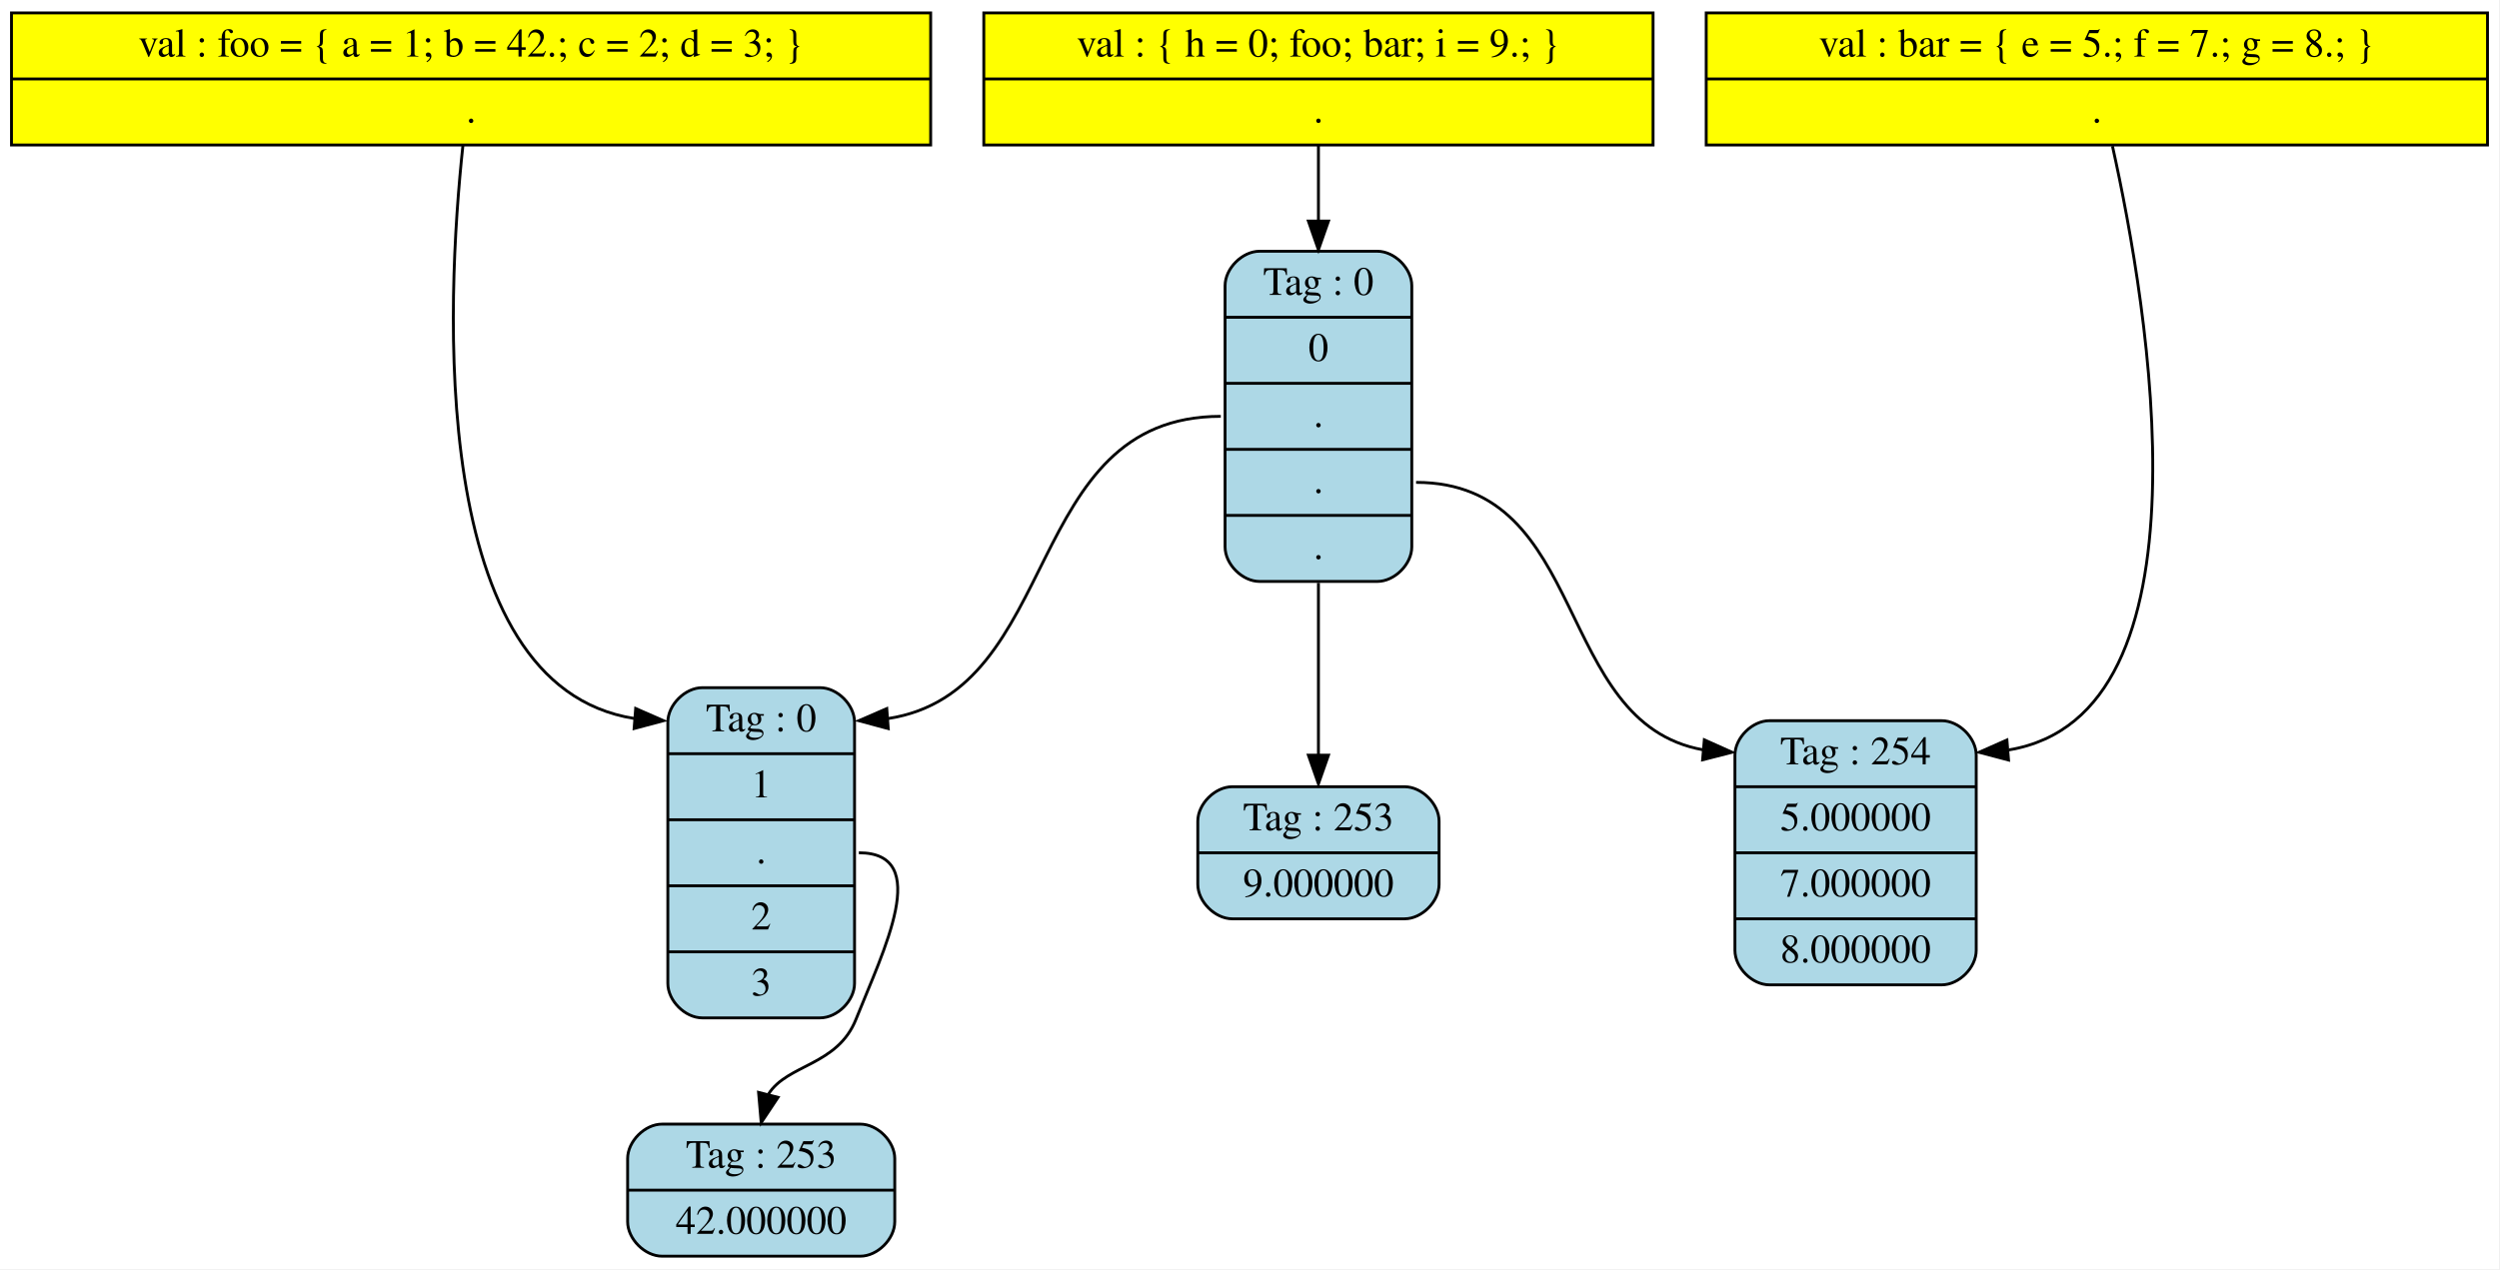
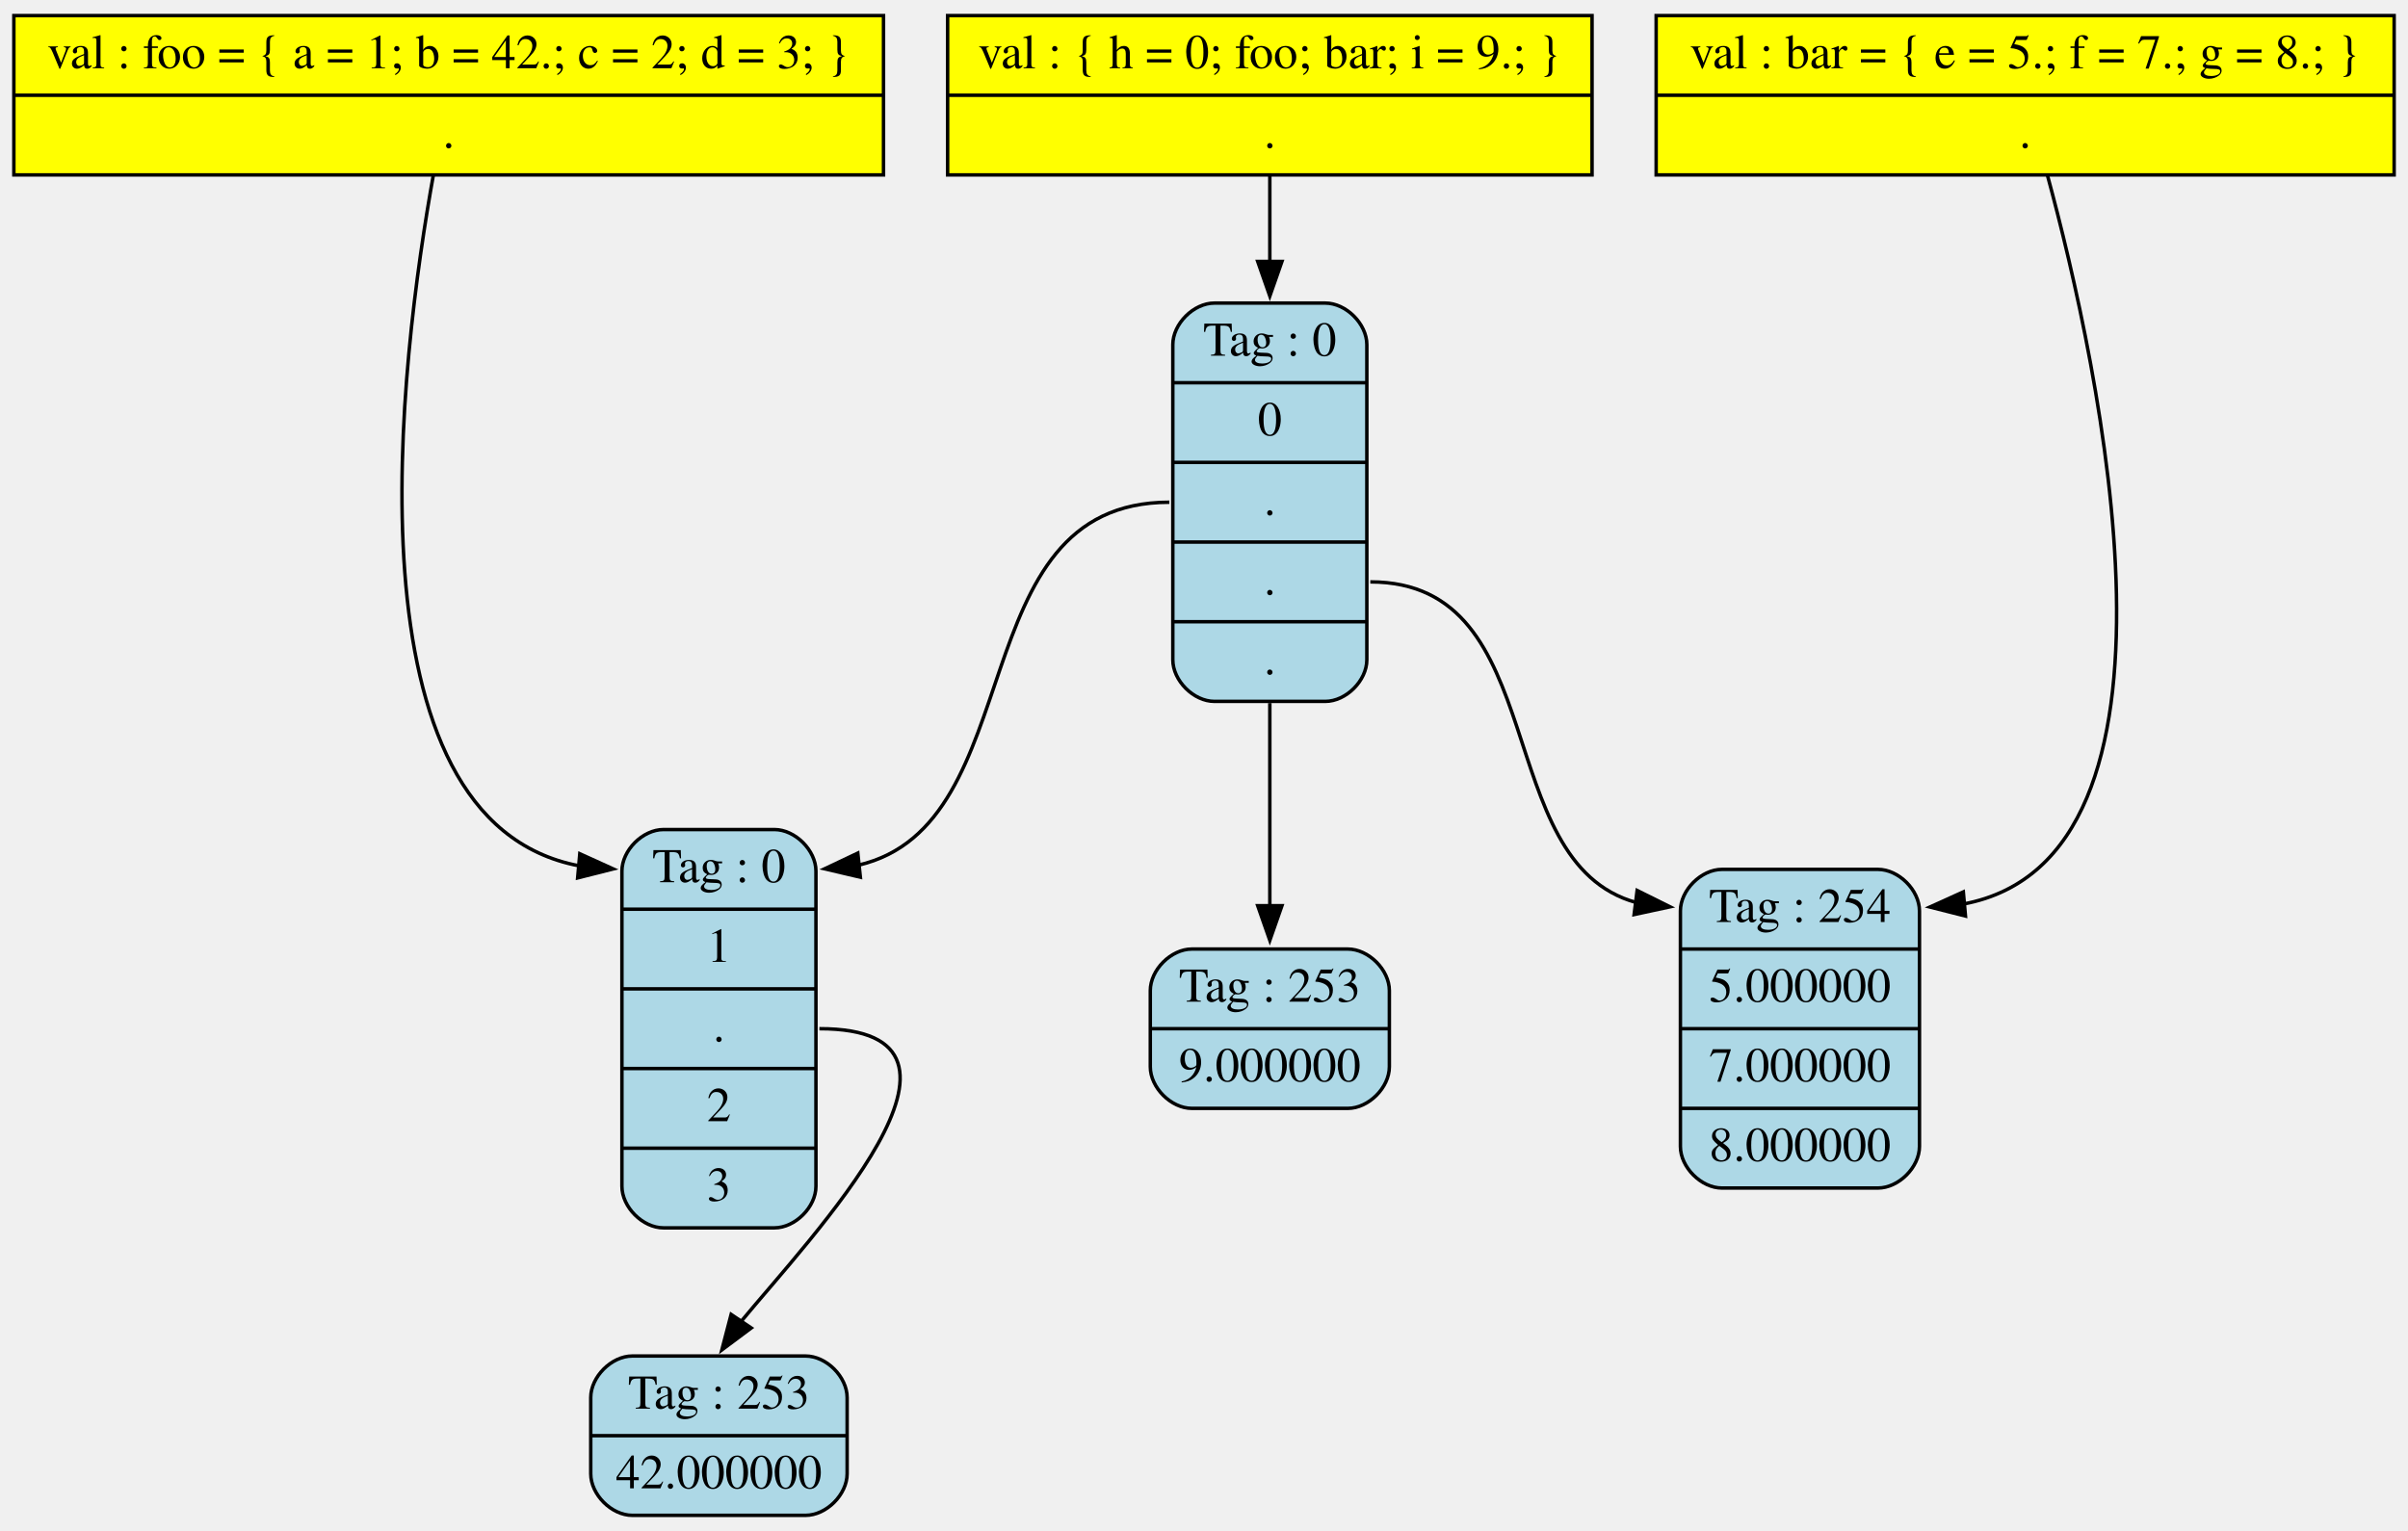
- <svg xmlns="http://www.w3.org/2000/svg" width="870pt" height="442pt" viewBox="0.00 0.00 870.00 442.00">
+ <svg xmlns="http://www.w3.org/2000/svg" width="695pt" height="442pt" viewBox="0.00 0.00 695.00 442.00">
  <g id="graph0" class="graph" transform="scale(1 1) rotate(0) translate(4 438)">
-     <polygon fill="white" stroke="transparent" points="-4,4 -4,-438 866,-438 866,4 -4,4" />
    <g id="node1" class="node">
-       <polygon fill="yellow" stroke="black" points="0,-387.5 0,-433.5 320,-433.5 320,-387.5 0,-387.5" />
-       <text text-anchor="middle" x="160" y="-418.3" font-family="Times,serif" font-size="14.00">val : foo = { a = 1; b = 42.; c = 2; d = 3; }</text>
-       <polyline fill="none" stroke="black" points="0,-410.5 320,-410.5 " />
-       <text text-anchor="middle" x="160" y="-395.3" font-family="Times,serif" font-size="14.00">.</text>
+       <polygon fill="yellow" stroke="black" points="269.5,-387.5 269.5,-433.5 455.5,-433.5 455.5,-387.5 269.5,-387.5" />
+       <text text-anchor="middle" x="362.5" y="-418.3" font-family="Times,serif" font-size="14.00">val : { h = 0; foo; bar; i = 9.; }</text>
+       <polyline fill="none" stroke="black" points="269.5,-410.5 455.5,-410.5" />
+       <text text-anchor="middle" x="362.5" y="-395.3" font-family="Times,serif" font-size="14.00">.</text>
+     </g>
+     <g id="node7" class="node">
+       <path fill="lightblue" stroke="black" d="M346.5,-235.5C346.5,-235.5 378.5,-235.5 378.5,-235.5 384.5,-235.5 390.5,-241.5 390.5,-247.5 390.5,-247.5 390.5,-338.5 390.5,-338.5 390.5,-344.5 384.5,-350.5 378.5,-350.5 378.5,-350.5 346.5,-350.5 346.5,-350.5 340.5,-350.5 334.5,-344.5 334.5,-338.5 334.5,-338.5 334.5,-247.5 334.5,-247.5 334.5,-241.5 340.5,-235.5 346.5,-235.5" />
+       <text text-anchor="middle" x="362.5" y="-335.3" font-family="Times,serif" font-size="14.00">Tag : 0</text>
+       <polyline fill="none" stroke="black" points="334.5,-327.5 390.5,-327.5" />
+       <text text-anchor="middle" x="362.5" y="-312.3" font-family="Times,serif" font-size="14.00">0</text>
+       <polyline fill="none" stroke="black" points="334.5,-304.5 390.5,-304.5" />
+       <text text-anchor="middle" x="362.5" y="-289.3" font-family="Times,serif" font-size="14.00">.</text>
+       <polyline fill="none" stroke="black" points="334.5,-281.5 390.5,-281.5" />
+       <text text-anchor="middle" x="362.5" y="-266.3" font-family="Times,serif" font-size="14.00">.</text>
+       <polyline fill="none" stroke="black" points="334.5,-258.5 390.5,-258.5" />
+       <text text-anchor="middle" x="362.5" y="-243.3" font-family="Times,serif" font-size="14.00">.</text>
+     </g>
+     <g id="edge4" class="edge">
+       <path fill="none" stroke="black" d="M362.5,-387.55C362.5,-379.92 362.5,-371.07 362.5,-362.33" />
+       <polygon fill="black" stroke="black" points="366,-362.51 362.5,-352.51 359,-362.51 366,-362.51" />
+     </g>
+     <g id="node2" class="node">
+       <polygon fill="yellow" stroke="black" points="474,-387.5 474,-433.5 687,-433.5 687,-387.5 474,-387.5" />
+       <text text-anchor="middle" x="580.5" y="-418.3" font-family="Times,serif" font-size="14.00">val : bar = { e = 5.; f = 7.; g = 8.; }</text>
+       <polyline fill="none" stroke="black" points="474,-410.5 687,-410.5" />
+       <text text-anchor="middle" x="580.5" y="-395.3" font-family="Times,serif" font-size="14.00">.</text>
+     </g>
+     <g id="node6" class="node">
+       <path fill="lightblue" stroke="black" d="M493,-95C493,-95 538,-95 538,-95 544,-95 550,-101 550,-107 550,-107 550,-175 550,-175 550,-181 544,-187 538,-187 538,-187 493,-187 493,-187 487,-187 481,-181 481,-175 481,-175 481,-107 481,-107 481,-101 487,-95 493,-95" />
+       <text text-anchor="middle" x="515.5" y="-171.8" font-family="Times,serif" font-size="14.00">Tag : 254</text>
+       <polyline fill="none" stroke="black" points="481,-164 550,-164" />
+       <text text-anchor="middle" x="515.5" y="-148.8" font-family="Times,serif" font-size="14.00">5.000000</text>
+       <polyline fill="none" stroke="black" points="481,-141 550,-141" />
+       <text text-anchor="middle" x="515.5" y="-125.8" font-family="Times,serif" font-size="14.00">7.000000</text>
+       <polyline fill="none" stroke="black" points="481,-118 550,-118" />
+       <text text-anchor="middle" x="515.5" y="-102.8" font-family="Times,serif" font-size="14.00">8.000000</text>
+     </g>
+     <g id="edge3" class="edge">
+       <path fill="none" stroke="black" d="M586.9,-387.53C601.93,-332.13 633.15,-190.17 562.65,-176.99" />
+       <polygon fill="black" stroke="black" points="563.28,-173.53 553.01,-176.13 562.66,-180.5 563.28,-173.53" />
+     </g>
+     <g id="node3" class="node">
+       <polygon fill="yellow" stroke="black" points="0,-387.5 0,-433.5 251,-433.5 251,-387.5 0,-387.5" />
+       <text text-anchor="middle" x="125.5" y="-418.3" font-family="Times,serif" font-size="14.00">val : foo = { a = 1; b = 42.; c = 2; d = 3; }</text>
+       <polyline fill="none" stroke="black" points="0,-410.5 251,-410.5" />
+       <text text-anchor="middle" x="125.5" y="-395.3" font-family="Times,serif" font-size="14.00">.</text>
    </g>
    <g id="node4" class="node">
-       <path fill="lightblue" stroke="black" d="M240.5,-83.5C240.5,-83.5 281.5,-83.5 281.5,-83.5 287.5,-83.5 293.5,-89.5 293.5,-95.5 293.5,-95.5 293.5,-186.5 293.5,-186.5 293.5,-192.5 287.5,-198.5 281.5,-198.5 281.5,-198.5 240.5,-198.5 240.5,-198.5 234.5,-198.5 228.5,-192.5 228.5,-186.5 228.5,-186.5 228.5,-95.5 228.5,-95.5 228.5,-89.5 234.5,-83.5 240.5,-83.5" />
-       <text text-anchor="middle" x="261" y="-183.3" font-family="Times,serif" font-size="14.00">Tag : 0</text>
-       <polyline fill="none" stroke="black" points="228.5,-175.5 293.5,-175.5 " />
-       <text text-anchor="middle" x="261" y="-160.3" font-family="Times,serif" font-size="14.00">1</text>
-       <polyline fill="none" stroke="black" points="228.5,-152.5 293.5,-152.5 " />
-       <text text-anchor="middle" x="261" y="-137.3" font-family="Times,serif" font-size="14.00">.</text>
-       <polyline fill="none" stroke="black" points="228.5,-129.5 293.5,-129.5 " />
-       <text text-anchor="middle" x="261" y="-114.3" font-family="Times,serif" font-size="14.00">2</text>
-       <polyline fill="none" stroke="black" points="228.5,-106.5 293.5,-106.5 " />
-       <text text-anchor="middle" x="261" y="-91.3" font-family="Times,serif" font-size="14.00">3</text>
+       <path fill="lightblue" stroke="black" d="M187.5,-83.5C187.5,-83.5 219.5,-83.5 219.5,-83.5 225.5,-83.5 231.5,-89.5 231.5,-95.5 231.5,-95.5 231.5,-186.5 231.5,-186.5 231.5,-192.5 225.5,-198.5 219.5,-198.5 219.5,-198.5 187.5,-198.5 187.5,-198.5 181.5,-198.5 175.5,-192.5 175.5,-186.5 175.5,-186.5 175.5,-95.5 175.5,-95.5 175.5,-89.5 181.5,-83.5 187.5,-83.5" />
+       <text text-anchor="middle" x="203.5" y="-183.3" font-family="Times,serif" font-size="14.00">Tag : 0</text>
+       <polyline fill="none" stroke="black" points="175.5,-175.5 231.5,-175.5" />
+       <text text-anchor="middle" x="203.5" y="-160.3" font-family="Times,serif" font-size="14.00">1</text>
+       <polyline fill="none" stroke="black" points="175.5,-152.5 231.5,-152.5" />
+       <text text-anchor="middle" x="203.5" y="-137.3" font-family="Times,serif" font-size="14.00">.</text>
+       <polyline fill="none" stroke="black" points="175.5,-129.5 231.5,-129.5" />
+       <text text-anchor="middle" x="203.5" y="-114.3" font-family="Times,serif" font-size="14.00">2</text>
+       <polyline fill="none" stroke="black" points="175.5,-106.5 231.5,-106.5" />
+       <text text-anchor="middle" x="203.5" y="-91.3" font-family="Times,serif" font-size="14.00">3</text>
    </g>
    <g id="edge1" class="edge">
-       <path fill="none" stroke="black" d="M157.16,-387.35C151.41,-333.49 144.52,-199.22 216.78,-187.78" />
-       <polygon fill="black" stroke="black" points="217.3,-191.25 227,-187 216.76,-184.27 217.3,-191.25" />
-     </g>
-     <g id="node2" class="node">
-       <polygon fill="yellow" stroke="black" points="590,-387.5 590,-433.5 862,-433.5 862,-387.5 590,-387.5" />
-       <text text-anchor="middle" x="726" y="-418.3" font-family="Times,serif" font-size="14.00">val : bar = { e = 5.; f = 7.; g = 8.; }</text>
-       <polyline fill="none" stroke="black" points="590,-410.5 862,-410.5 " />
-       <text text-anchor="middle" x="726" y="-395.3" font-family="Times,serif" font-size="14.00">.</text>
-     </g>
-     <g id="node6" class="node">
-       <path fill="lightblue" stroke="black" d="M612,-95C612,-95 672,-95 672,-95 678,-95 684,-101 684,-107 684,-107 684,-175 684,-175 684,-181 678,-187 672,-187 672,-187 612,-187 612,-187 606,-187 600,-181 600,-175 600,-175 600,-107 600,-107 600,-101 606,-95 612,-95" />
-       <text text-anchor="middle" x="642" y="-171.8" font-family="Times,serif" font-size="14.00">Tag : 254</text>
-       <polyline fill="none" stroke="black" points="600,-164 684,-164 " />
-       <text text-anchor="middle" x="642" y="-148.8" font-family="Times,serif" font-size="14.00">5.000000</text>
-       <polyline fill="none" stroke="black" points="600,-141 684,-141 " />
-       <text text-anchor="middle" x="642" y="-125.8" font-family="Times,serif" font-size="14.00">7.000000</text>
-       <polyline fill="none" stroke="black" points="600,-118 684,-118 " />
-       <text text-anchor="middle" x="642" y="-102.8" font-family="Times,serif" font-size="14.00">8.000000</text>
-     </g>
-     <g id="edge3" class="edge">
-       <path fill="none" stroke="black" d="M731.43,-387.11C743.86,-331.18 768.01,-188.95 695.38,-176.83" />
-       <polygon fill="black" stroke="black" points="695.25,-173.3 685,-176 694.69,-180.28 695.25,-173.3" />
-     </g>
-     <g id="node3" class="node">
-       <polygon fill="yellow" stroke="black" points="338.5,-387.5 338.5,-433.5 571.5,-433.5 571.5,-387.5 338.5,-387.5" />
-       <text text-anchor="middle" x="455" y="-418.3" font-family="Times,serif" font-size="14.00">val : { h = 0; foo; bar; i = 9.; }</text>
-       <polyline fill="none" stroke="black" points="338.5,-410.5 571.5,-410.5 " />
-       <text text-anchor="middle" x="455" y="-395.3" font-family="Times,serif" font-size="14.00">.</text>
-     </g>
-     <g id="node7" class="node">
-       <path fill="lightblue" stroke="black" d="M434.5,-235.5C434.5,-235.5 475.5,-235.5 475.5,-235.5 481.5,-235.5 487.5,-241.5 487.5,-247.5 487.5,-247.5 487.5,-338.5 487.5,-338.5 487.5,-344.5 481.5,-350.5 475.5,-350.5 475.5,-350.5 434.5,-350.5 434.5,-350.5 428.5,-350.5 422.5,-344.5 422.5,-338.5 422.5,-338.5 422.5,-247.5 422.5,-247.5 422.5,-241.5 428.5,-235.5 434.5,-235.5" />
-       <text text-anchor="middle" x="455" y="-335.3" font-family="Times,serif" font-size="14.00">Tag : 0</text>
-       <polyline fill="none" stroke="black" points="422.5,-327.5 487.5,-327.5 " />
-       <text text-anchor="middle" x="455" y="-312.3" font-family="Times,serif" font-size="14.00">0</text>
-       <polyline fill="none" stroke="black" points="422.5,-304.5 487.5,-304.5 " />
-       <text text-anchor="middle" x="455" y="-289.3" font-family="Times,serif" font-size="14.00">.</text>
-       <polyline fill="none" stroke="black" points="422.5,-281.5 487.5,-281.5 " />
-       <text text-anchor="middle" x="455" y="-266.3" font-family="Times,serif" font-size="14.00">.</text>
-       <polyline fill="none" stroke="black" points="422.5,-258.5 487.5,-258.5 " />
-       <text text-anchor="middle" x="455" y="-243.3" font-family="Times,serif" font-size="14.00">.</text>
-     </g>
-     <g id="edge4" class="edge">
-       <path fill="none" stroke="black" d="M455,-387.28C455,-379.34 455,-370.11 455,-361.06" />
-       <polygon fill="black" stroke="black" points="458.5,-361 455,-351 451.5,-361 458.5,-361" />
+       <path fill="none" stroke="black" d="M121.13,-387.76C111.52,-334.51 94.58,-200.93 163.24,-188.01" />
+       <polygon fill="black" stroke="black" points="163.34,-191.51 172.99,-187.13 162.72,-184.54 163.34,-191.51" />
    </g>
    <g id="node5" class="node">
-       <path fill="lightblue" stroke="black" d="M226.5,-0.5C226.5,-0.5 295.5,-0.5 295.5,-0.5 301.5,-0.5 307.5,-6.5 307.5,-12.5 307.5,-12.5 307.5,-34.5 307.5,-34.5 307.5,-40.5 301.5,-46.5 295.5,-46.5 295.5,-46.5 226.5,-46.5 226.5,-46.5 220.5,-46.5 214.5,-40.5 214.5,-34.5 214.5,-34.5 214.5,-12.5 214.5,-12.5 214.5,-6.5 220.5,-0.5 226.5,-0.5" />
-       <text text-anchor="middle" x="261" y="-31.3" font-family="Times,serif" font-size="14.00">Tag : 253</text>
-       <polyline fill="none" stroke="black" points="214.5,-23.5 307.5,-23.5 " />
-       <text text-anchor="middle" x="261" y="-8.3" font-family="Times,serif" font-size="14.00">42.000000</text>
+       <path fill="lightblue" stroke="black" d="M178.5,-0.5C178.5,-0.5 228.5,-0.5 228.5,-0.5 234.5,-0.5 240.5,-6.5 240.5,-12.5 240.5,-12.5 240.5,-34.5 240.5,-34.5 240.5,-40.5 234.5,-46.5 228.5,-46.5 228.5,-46.5 178.5,-46.5 178.5,-46.5 172.5,-46.5 166.5,-40.5 166.5,-34.5 166.5,-34.5 166.5,-12.5 166.5,-12.5 166.5,-6.5 172.5,-0.5 178.5,-0.5" />
+       <text text-anchor="middle" x="203.5" y="-31.3" font-family="Times,serif" font-size="14.00">Tag : 253</text>
+       <polyline fill="none" stroke="black" points="166.5,-23.5 240.5,-23.5" />
+       <text text-anchor="middle" x="203.5" y="-8.3" font-family="Times,serif" font-size="14.00">42.000000</text>
    </g>
    <g id="edge2" class="edge">
-       <path fill="none" stroke="black" d="M295,-141C320.78,-141 303.55,-106.95 294,-83 287.53,-66.78 270.1,-67.41 263.54,-56.96" />
-       <polygon fill="black" stroke="black" points="266.87,-55.82 261,-47 260.08,-57.56 266.87,-55.82" />
+       <path fill="none" stroke="black" d="M232.5,-141C287.87,-141 229.78,-80.61 209.75,-56.3" />
+       <polygon fill="black" stroke="black" points="212.83,-54.6 204.34,-48.26 207.02,-58.51 212.83,-54.6" />
    </g>
    <g id="edge5" class="edge">
-       <path fill="none" stroke="black" d="M421,-293C351.39,-293 366.42,-197.1 305.07,-187.73" />
-       <polygon fill="black" stroke="black" points="305.23,-184.24 295,-187 304.72,-191.22 305.23,-184.24" />
+       <path fill="none" stroke="black" d="M333.5,-293C272.49,-293 294.3,-199.84 243.64,-188.19" />
+       <polygon fill="black" stroke="black" points="244.32,-184.74 234,-187.16 243.58,-191.7 244.32,-184.74" />
    </g>
    <g id="edge6" class="edge">
-       <path fill="none" stroke="black" d="M489,-270C549.67,-270 536.53,-186.35 588.84,-176.87" />
-       <polygon fill="black" stroke="black" points="589.34,-180.34 599,-176 588.74,-173.37 589.34,-180.34" />
+       <path fill="none" stroke="black" d="M391.5,-270C444.59,-270 425.66,-189.1 468.34,-177.4" />
+       <polygon fill="black" stroke="black" points="468.51,-180.91 478,-176.19 467.64,-173.96 468.51,-180.91" />
    </g>
    <g id="node8" class="node">
-       <path fill="lightblue" stroke="black" d="M425,-118C425,-118 485,-118 485,-118 491,-118 497,-124 497,-130 497,-130 497,-152 497,-152 497,-158 491,-164 485,-164 485,-164 425,-164 425,-164 419,-164 413,-158 413,-152 413,-152 413,-130 413,-130 413,-124 419,-118 425,-118" />
-       <text text-anchor="middle" x="455" y="-148.8" font-family="Times,serif" font-size="14.00">Tag : 253</text>
-       <polyline fill="none" stroke="black" points="413,-141 497,-141 " />
-       <text text-anchor="middle" x="455" y="-125.8" font-family="Times,serif" font-size="14.00">9.000000</text>
+       <path fill="lightblue" stroke="black" d="M340,-118C340,-118 385,-118 385,-118 391,-118 397,-124 397,-130 397,-130 397,-152 397,-152 397,-158 391,-164 385,-164 385,-164 340,-164 340,-164 334,-164 328,-158 328,-152 328,-152 328,-130 328,-130 328,-124 334,-118 340,-118" />
+       <text text-anchor="middle" x="362.5" y="-148.8" font-family="Times,serif" font-size="14.00">Tag : 253</text>
+       <polyline fill="none" stroke="black" points="328,-141 397,-141" />
+       <text text-anchor="middle" x="362.5" y="-125.8" font-family="Times,serif" font-size="14.00">9.000000</text>
    </g>
    <g id="edge7" class="edge">
-       <path fill="none" stroke="black" d="M455,-235C455,-207.53 455,-198.25 455,-175.05" />
-       <polygon fill="black" stroke="black" points="458.5,-175 455,-165 451.5,-175 458.5,-175" />
+       <path fill="none" stroke="black" d="M362.5,-235C362.5,-208.02 362.5,-198.59 362.5,-176.27" />
+       <polygon fill="black" stroke="black" points="366,-176.51 362.5,-166.51 359,-176.51 366,-176.51" />
    </g>
  </g>
</svg>
